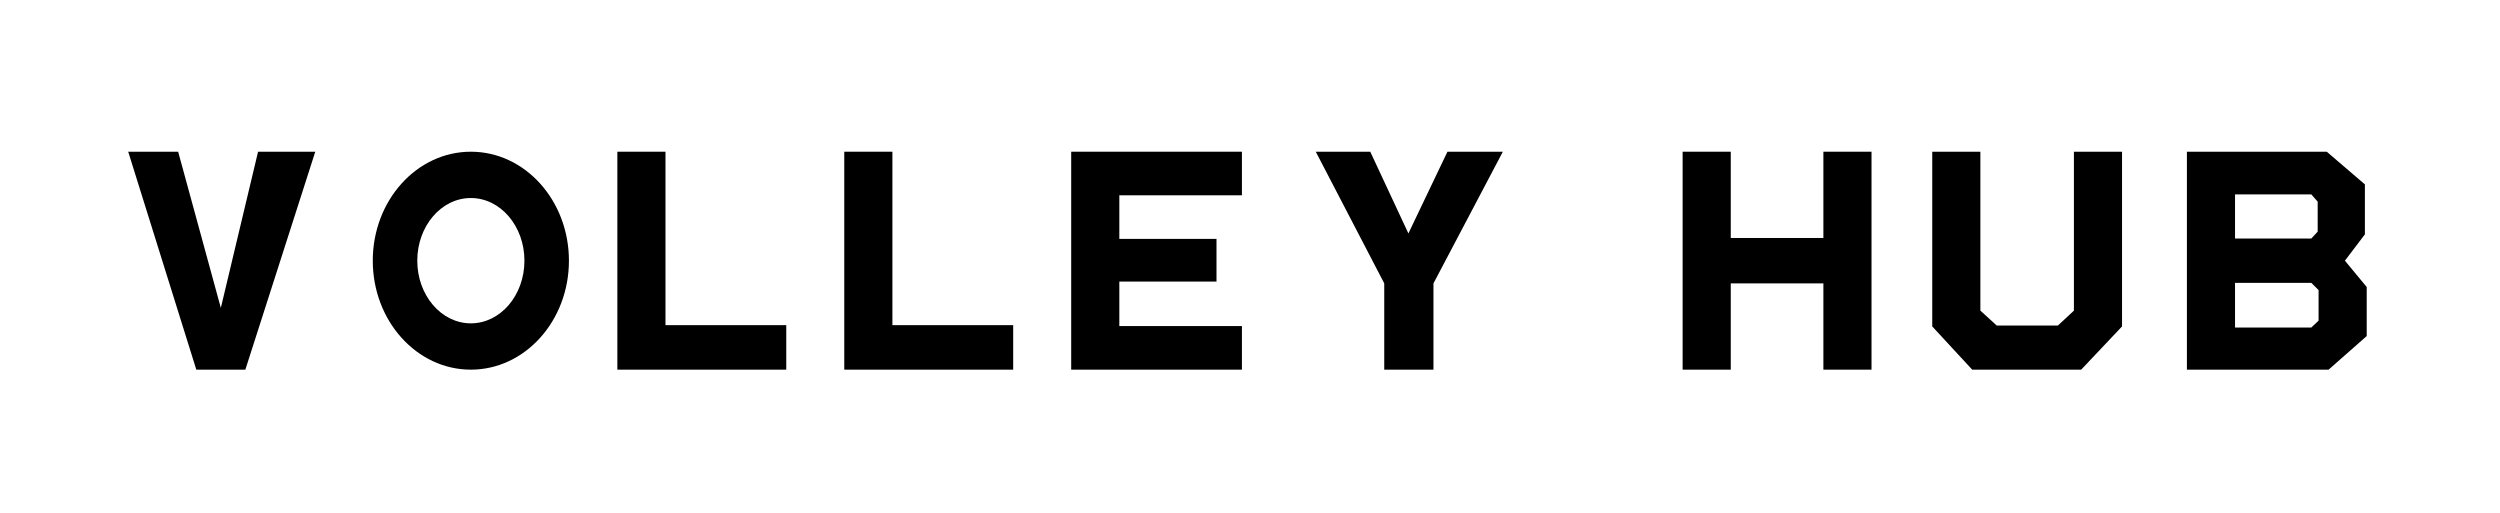
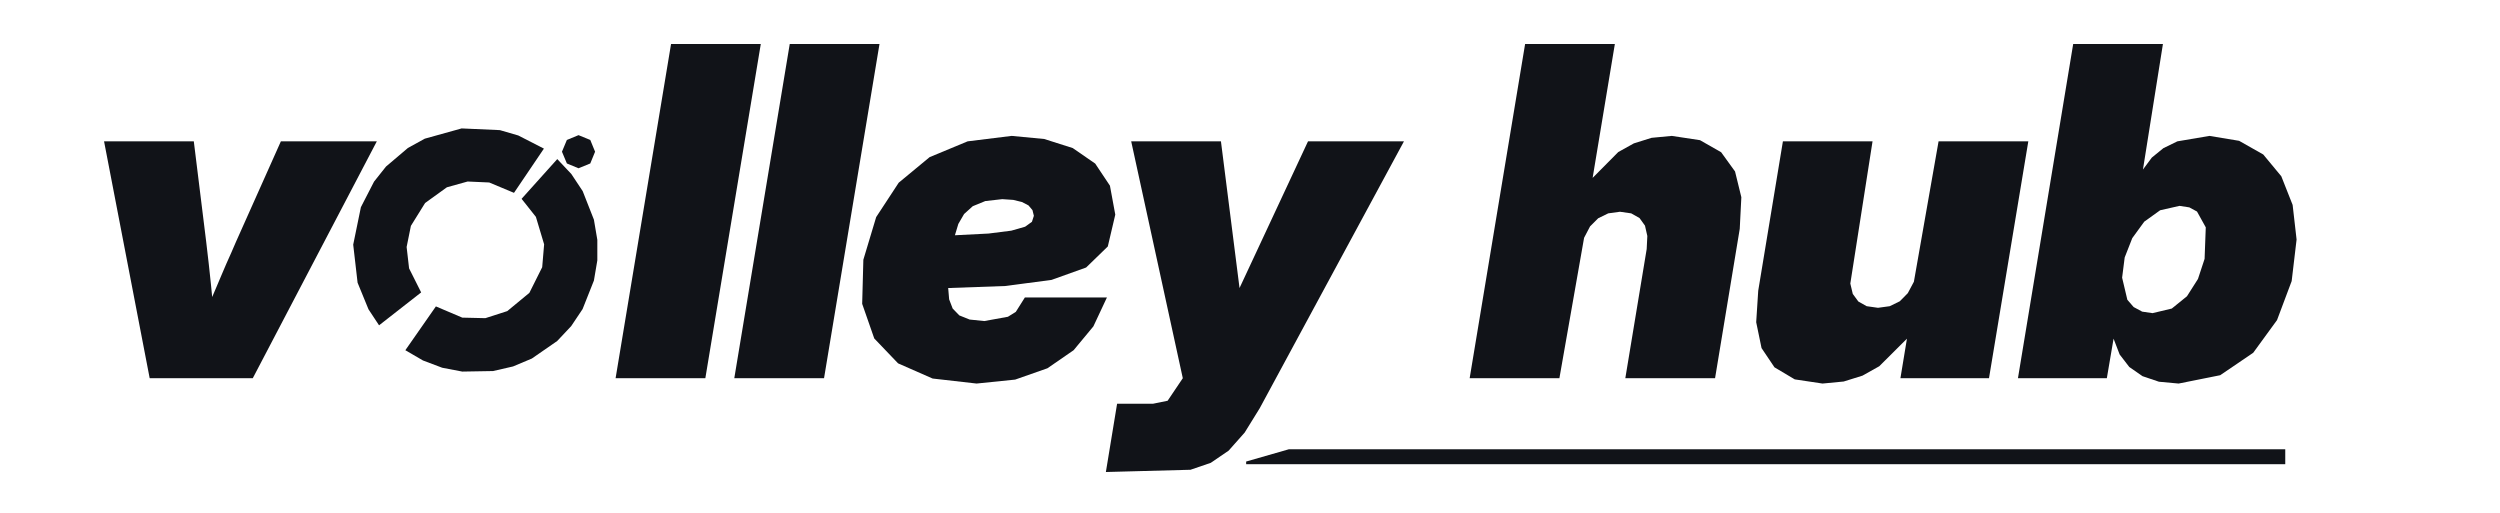
- <svg xmlns="http://www.w3.org/2000/svg" viewBox="0 0 234 48" role="img" aria-label="VOLLEY HUB">
-   <g transform="translate(12 14.2) scale(1.7 1.7)">
-     <path d="M0 0L2.75 0L5.1 8.6L7.15 0L10.3 0L6.45 12L3.75 12Z" fill="#000000" fill-rule="evenodd" />
-   </g>
-   <g transform="translate(34.892 14.2) scale(1.7 1.7)">
-     <path d="M0 6 A5.4 6 0 1 0 10.8 6 A5.4 6 0 1 0 0 6 Z M2.45 6 A2.95 3.45 0 1 0 8.35 6 A2.95 3.45 0 1 0 2.45 6 Z" fill="#000000" fill-rule="evenodd" />
-   </g>
-   <g transform="translate(57.784 14.2) scale(1.7 1.7)">
-     <path d="M0 0L2.65 0L2.65 9.55L9.3 9.55L9.3 12L0 12Z" fill="#000000" fill-rule="evenodd" />
-   </g>
-   <g transform="translate(79.024 14.2) scale(1.7 1.7)">
-     <path d="M0 0L2.65 0L2.65 9.55L9.3 9.55L9.3 12L0 12Z" fill="#000000" fill-rule="evenodd" />
-   </g>
-   <g transform="translate(100.264 14.2) scale(1.7 1.7)">
-     <path d="M0 0L9.4 0L9.4 2.4L2.65 2.4L2.65 4.8L8 4.8L8 7.15L2.65 7.15L2.65 9.6L9.4 9.6L9.4 12L0 12Z" fill="#000000" fill-rule="evenodd" />
-   </g>
-   <g transform="translate(123.156 14.2) scale(1.7 1.7)">
-     <path d="M0 0L3 0L5.1 4.5L7.25 0L10.3 0L6.48 7.25L6.48 12L3.77 12L3.77 7.25Z" fill="#000000" fill-rule="evenodd" />
-   </g>
-   <g transform="translate(157.494 14.2) scale(1.7 1.7)">
-     <path d="M0 0L2.65 0L2.65 4.75L7.75 4.75L7.75 0L10.4 0L10.4 12L7.75 12L7.75 7.25L2.65 7.25L2.65 12L0 12Z" fill="#000000" fill-rule="evenodd" />
-   </g>
-   <g transform="translate(180.858 14.2) scale(1.7 1.7)">
-     <path d="M0 0L2.65 0L2.65 8.75L3.55 9.57L6.92 9.57L7.8 8.75L7.8 0L10.45 0L10.45 9.62L8.2 12L2.2 12L0 9.62Z" fill="#000000" fill-rule="evenodd" />
-   </g>
-   <g transform="translate(204.694 14.2) scale(1.7 1.7)">
-     <path d="M0 0L7.7 0L9.8 1.8L9.8 4.55L8.7 6L9.9 7.45L9.9 10.15L7.8 12L0 12Z M2.65 2.35L6.85 2.35L7.2 2.75L7.2 4.4L6.85 4.78L2.65 4.78Z M2.65 7.22L6.85 7.22L7.25 7.62L7.25 9.3L6.85 9.68L2.65 9.68Z" fill="#000000" fill-rule="evenodd" />
-   </g>
+ <svg xmlns="http://www.w3.org/2000/svg" viewBox="0 0 234 48" role="img" aria-label="Volley Hub">
+   <path d="M14.01 35.4L23.66 35.4L35.27 13.23L26.29 13.23L22.09 22.63L21.64 23.67L21.18 24.7L20.74 25.73L20.3 26.77L19.86 27.8L19.76 26.77L19.65 25.73L19.54 24.7L19.42 23.67L19.3 22.63L18.14 13.23L9.74 13.23Z" fill="#111318" fill-rule="evenodd" />
+   <path d="M52.16 14.89L53.48 16.29L54.54 17.89L55.59 20.56L55.91 22.45L55.91 24.37L55.59 26.26L54.53 28.93L53.46 30.53L52.15 31.92L49.78 33.56L48.02 34.3L46.15 34.73L43.27 34.78L41.39 34.42L39.59 33.74L37.94 32.78L40.8 28.68L43.27 29.73L45.43 29.78L47.48 29.12L49.55 27.41L50.75 25.01L50.93 22.87L50.16 20.3L48.82 18.61Z M35.48 30.45L34.49 28.95L33.47 26.46L33.06 22.9L33.78 19.39L35.01 17L36.13 15.59L38.18 13.85L39.76 12.98L43.21 12.02L46.79 12.18L48.51 12.68L50.91 13.91L48.11 18.05L45.79 17.08L43.77 16.99L41.83 17.53L39.79 19L38.46 21.14L38.06 23.12L38.29 25.12L39.42 27.37Z" fill="#111318" fill-rule="evenodd" />
+   <path d="M55.7 14.2L55.25 15.3L54.15 15.75L53.06 15.3L52.6 14.2L53.06 13.1L54.15 12.65L55.25 13.1Z" fill="#111318" fill-rule="evenodd" />
+   <path d="M71.21 4.12L62.81 4.12L57.62 35.4L66.02 35.4Z" fill="#111318" fill-rule="evenodd" />
+   <path d="M82.32 4.12L73.92 4.12L68.73 35.4L77.13 35.4Z" fill="#111318" fill-rule="evenodd" />
+   <path d="M91.41 35.9L95.02 35.53L98.04 34.47L100.49 32.78L102.34 30.55L103.61 27.84L95.93 27.84L95.08 29.19L94.34 29.65L92.13 30.05L90.76 29.91L89.79 29.52L89.17 28.88L88.84 28.02L88.75 26.96L94.08 26.77L98.42 26.2L101.66 25.04L103.69 23.07L104.39 20.09L103.89 17.38L102.51 15.31L100.41 13.86L97.74 13.01L94.69 12.72L90.57 13.23L87.01 14.71L84.12 17.1L82.01 20.32L80.81 24.31L80.7 28.44L81.83 31.68L84.06 34.01L87.29 35.43Z M89.38 22.02L89.7 20.96L90.24 20.03L91.05 19.3L92.22 18.82L93.81 18.64L94.84 18.71L95.66 18.91L96.27 19.23L96.64 19.67L96.77 20.2L96.59 20.76L95.95 21.22L94.66 21.59L92.53 21.86L89.38 22.02Z" fill="#111318" fill-rule="evenodd" />
+   <path d="M103.51 44.18L111.43 43.97L113.33 43.32L115 42.18L116.5 40.49L117.91 38.21L131.41 13.23L122.43 13.23L116.02 26.96L114.28 13.23L105.88 13.23L110.71 35.4L109.29 37.51L107.92 37.79L104.56 37.79Z" fill="#111318" fill-rule="evenodd" />
+   <path d="M145.96 35.4L148.27 22.26L148.83 21.19L149.59 20.43L150.53 19.97L151.63 19.82L152.68 19.97L153.46 20.41L153.97 21.12L154.19 22.09L154.13 23.31L152.13 35.4L160.53 35.4L162.84 21.42L162.99 18.46L162.4 16.05L161.1 14.25L159.12 13.12L156.48 12.72L154.59 12.9L152.93 13.42L151.47 14.23L149.07 16.65L151.15 4.12L142.75 4.12L137.56 35.4Z" fill="#111318" fill-rule="evenodd" />
+   <path d="M170.59 35.9L172.57 35.71L174.33 35.16L175.9 34.28L178.49 31.7L177.88 35.4L186.17 35.4L189.85 13.23L181.45 13.23L179.14 26.37L178.57 27.44L177.82 28.2L176.88 28.66L175.78 28.81L174.72 28.66L173.94 28.22L173.42 27.51L173.19 26.54L175.27 13.23L166.88 13.23L164.57 27.21L164.38 30.16L164.88 32.58L166.09 34.38L167.99 35.51Z" fill="#111318" fill-rule="evenodd" />
+   <path d="M203.92 35.9L207.81 35.12L210.9 33.02L213.13 29.96L214.5 26.31L214.96 22.42L214.59 19.18L213.53 16.5L211.84 14.46L209.58 13.18L206.81 12.72L203.8 13.23L202.49 13.87L201.41 14.75L200.58 15.87L202.45 4.12L194.05 4.12L188.88 35.4L197.2 35.4L197.83 31.7L198.4 33.18L199.3 34.35L200.54 35.21L202.08 35.73Z M201.48 29.31L200.51 29.17L199.71 28.74L199.12 28.06L198.63 25.99L198.87 24.1L199.58 22.29L200.7 20.75L202.19 19.68L204 19.27L204.92 19.41L205.64 19.8L206.46 21.28L206.35 24.23L205.73 26.11L204.7 27.73L203.28 28.88Z" fill="#111318" fill-rule="evenodd" />
+   <path d="M116.64 43.2L120.64 42.05L213.9 42.05L213.9 43.45L116.64 43.45Z" fill="#111318" fill-rule="evenodd" />
</svg>
